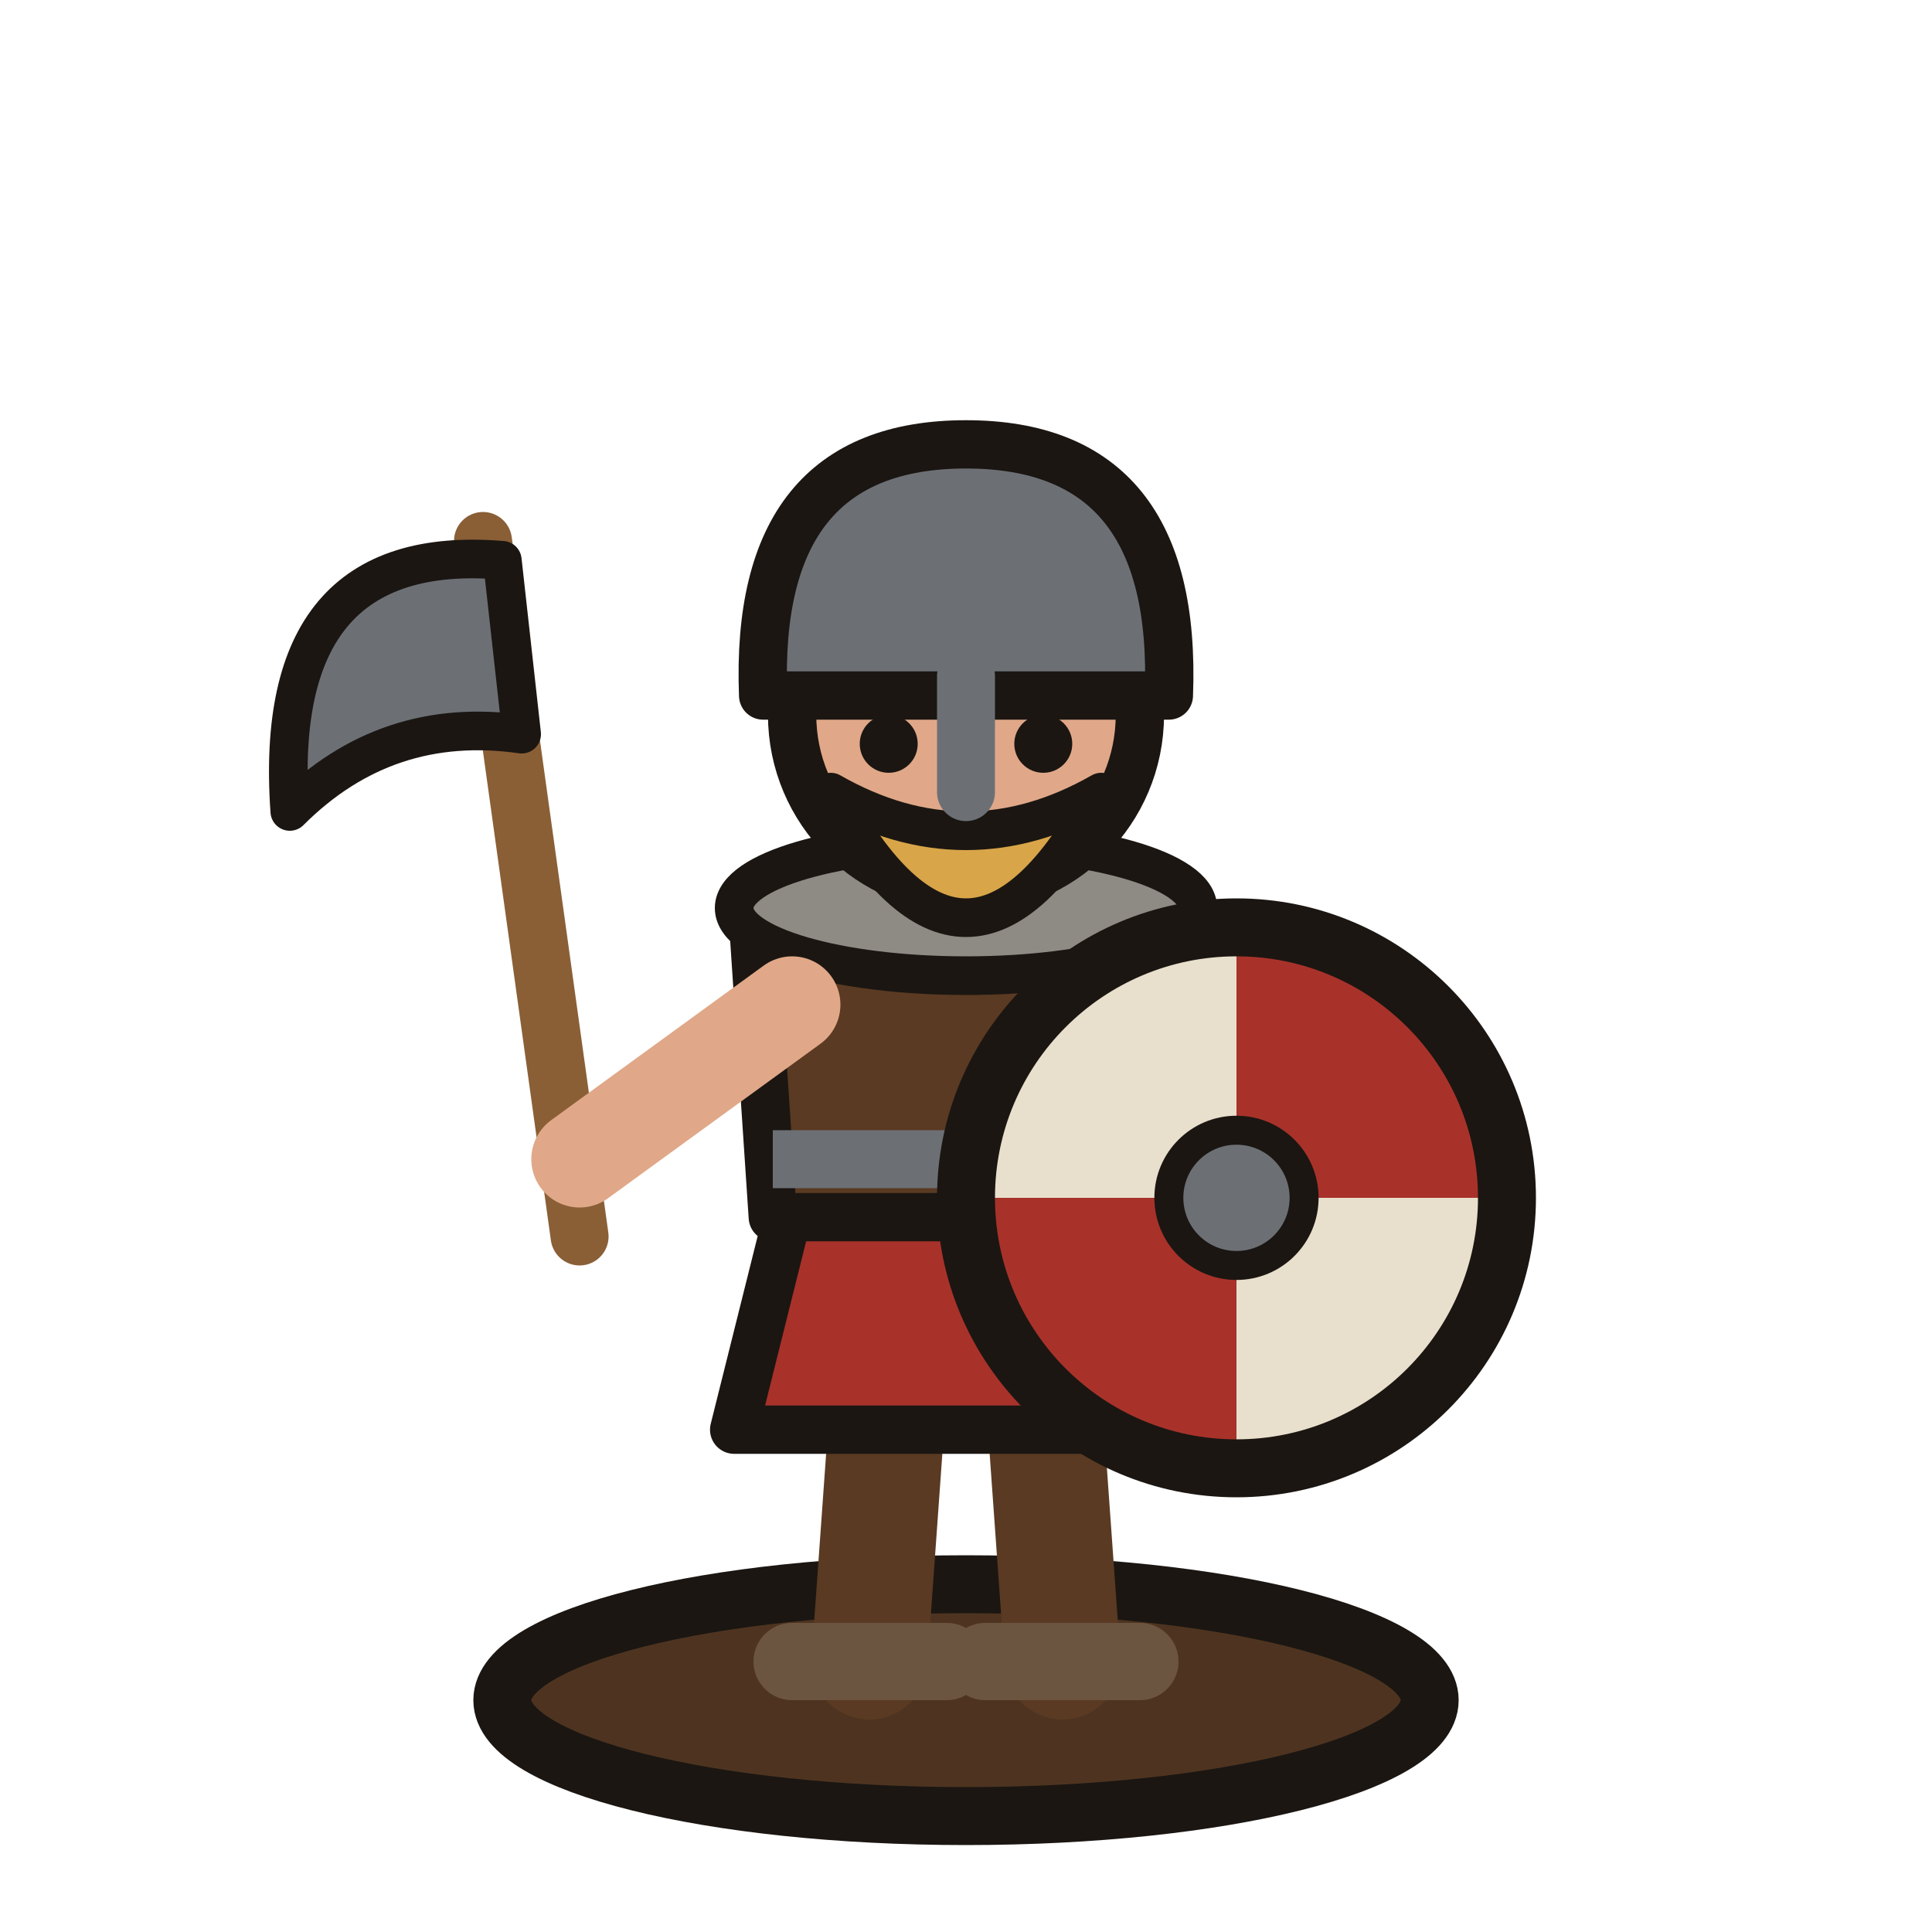
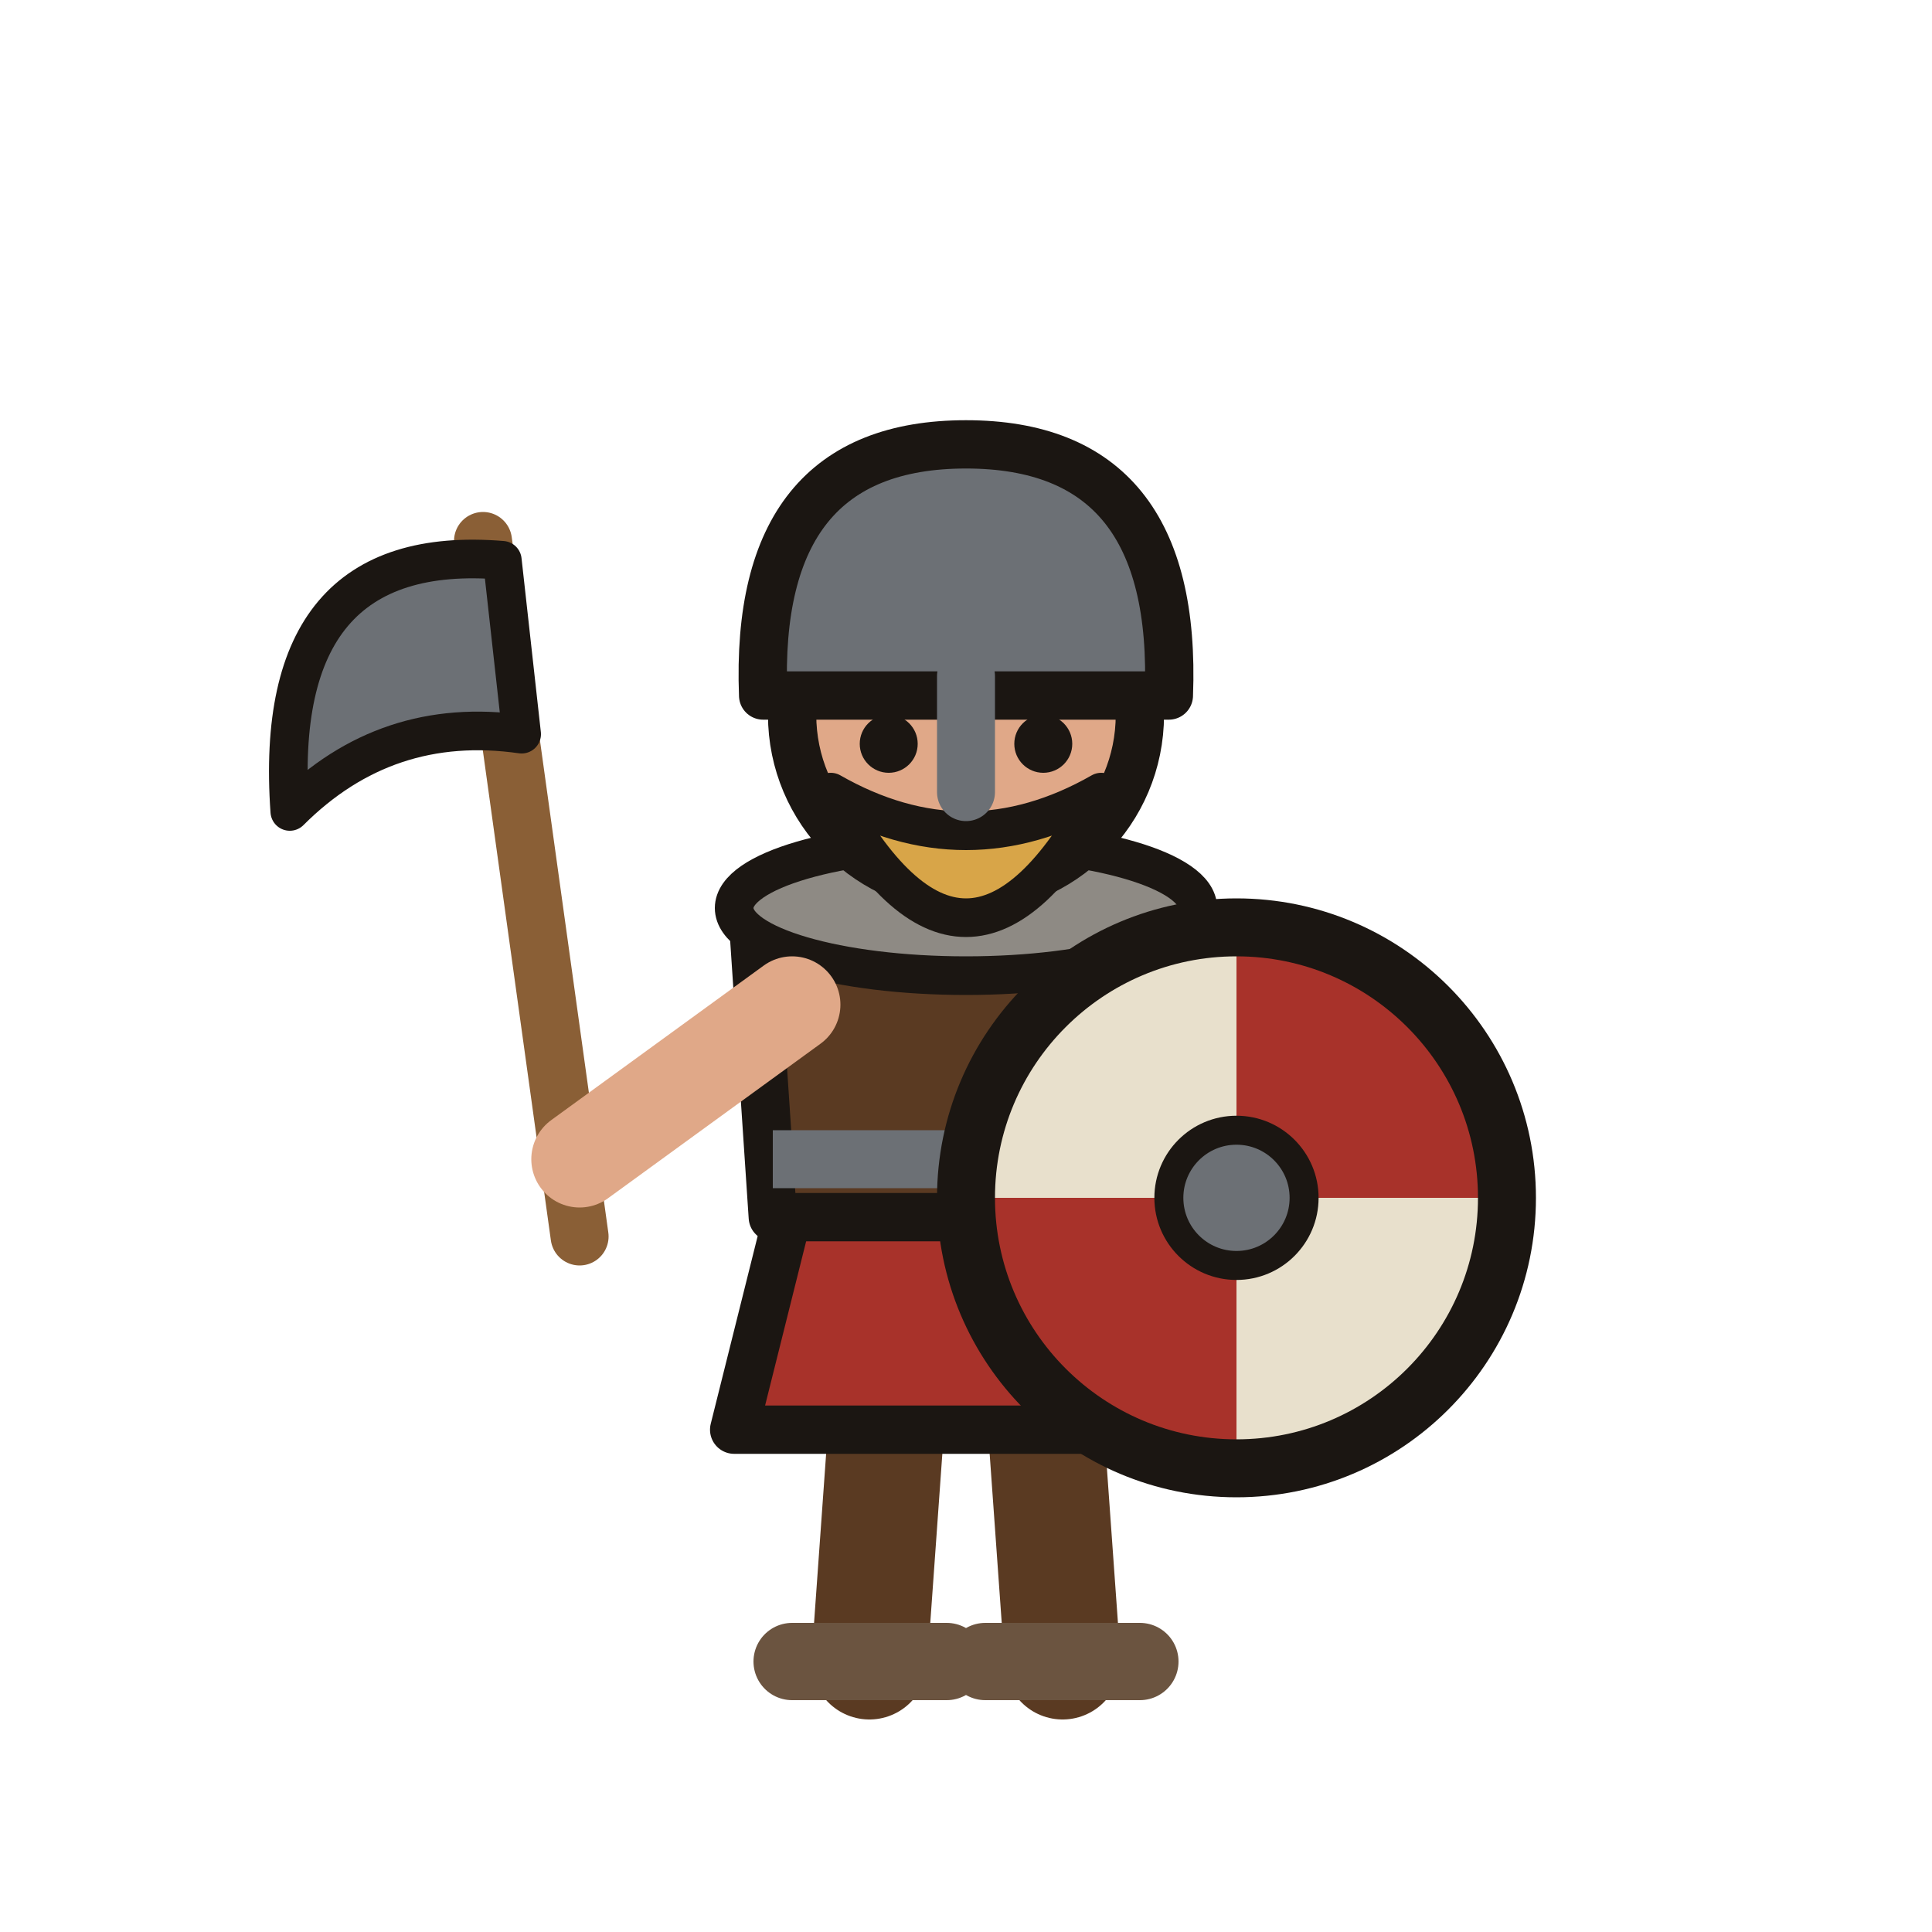
<svg xmlns="http://www.w3.org/2000/svg" viewBox="0 0 100 100">
-   <ellipse cx="50" cy="88" rx="24" ry="6" fill="#4e3420" stroke="#1b1612" stroke-width="3" />
  <path d="M45 86 L46 72 M55 86 L54 72" stroke="#5a3a22" stroke-width="6" stroke-linecap="round" />
  <path d="M41 86 h8 M51 86 h8" stroke="#6b5440" stroke-width="4" stroke-linecap="round" />
  <path d="M38 74 L41 62 H59 L62 74 Z" fill="#a8322a" stroke="#1b1612" stroke-width="2.5" stroke-linejoin="round" />
  <path d="M40 63 L39 48 Q50 44 61 48 L60 63 Z" fill="#5a3a22" stroke="#1b1612" stroke-width="2.5" stroke-linejoin="round" />
  <path d="M40 60 H60" stroke="#6c7075" stroke-width="3" />
  <ellipse cx="50" cy="47" rx="12" ry="3.5" fill="#8e8a84" stroke="#1b1612" stroke-width="2" />
  <path d="M30 64 L25 28" stroke="#8a5f36" stroke-width="3" stroke-linecap="round" />
  <path d="M26 29 Q14 28 15 42 Q20 37 27 38 Z" fill="#6c7075" stroke="#1b1612" stroke-width="2" stroke-linejoin="round" />
  <path d="M41 52 L30 60" stroke="#e0a888" stroke-width="5" stroke-linecap="round" />
  <circle cx="50" cy="37" r="9" fill="#e0a888" stroke="#1b1612" stroke-width="2.5" />
  <path d="M43 41 Q50 54 57 41 Q50 45 43 41 Z" fill="#d8a548" stroke="#1b1612" stroke-width="2" stroke-linejoin="round" />
  <path d="M39.5 36 Q39 23 50 23 Q61 23 60.5 36 Z" fill="#6c7075" stroke="#1b1612" stroke-width="2.5" stroke-linejoin="round" />
  <path d="M50 35 V41" stroke="#6c7075" stroke-width="3" stroke-linecap="round" />
  <circle cx="46" cy="38.5" r="1.5" fill="#1b1612" />
  <circle cx="54" cy="38.5" r="1.5" fill="#1b1612" />
  <circle cx="64" cy="62" r="14" fill="#e8e0cc" />
  <path d="M64 62 V48 A14 14 0 0 1 78 62 Z M64 62 V76 A14 14 0 0 1 50 62 Z" fill="#a8322a" />
  <circle cx="64" cy="62" r="14" fill="none" stroke="#1b1612" stroke-width="3" />
  <circle cx="64" cy="62" r="3.5" fill="#6c7075" stroke="#1b1612" stroke-width="1.5" />
</svg>
